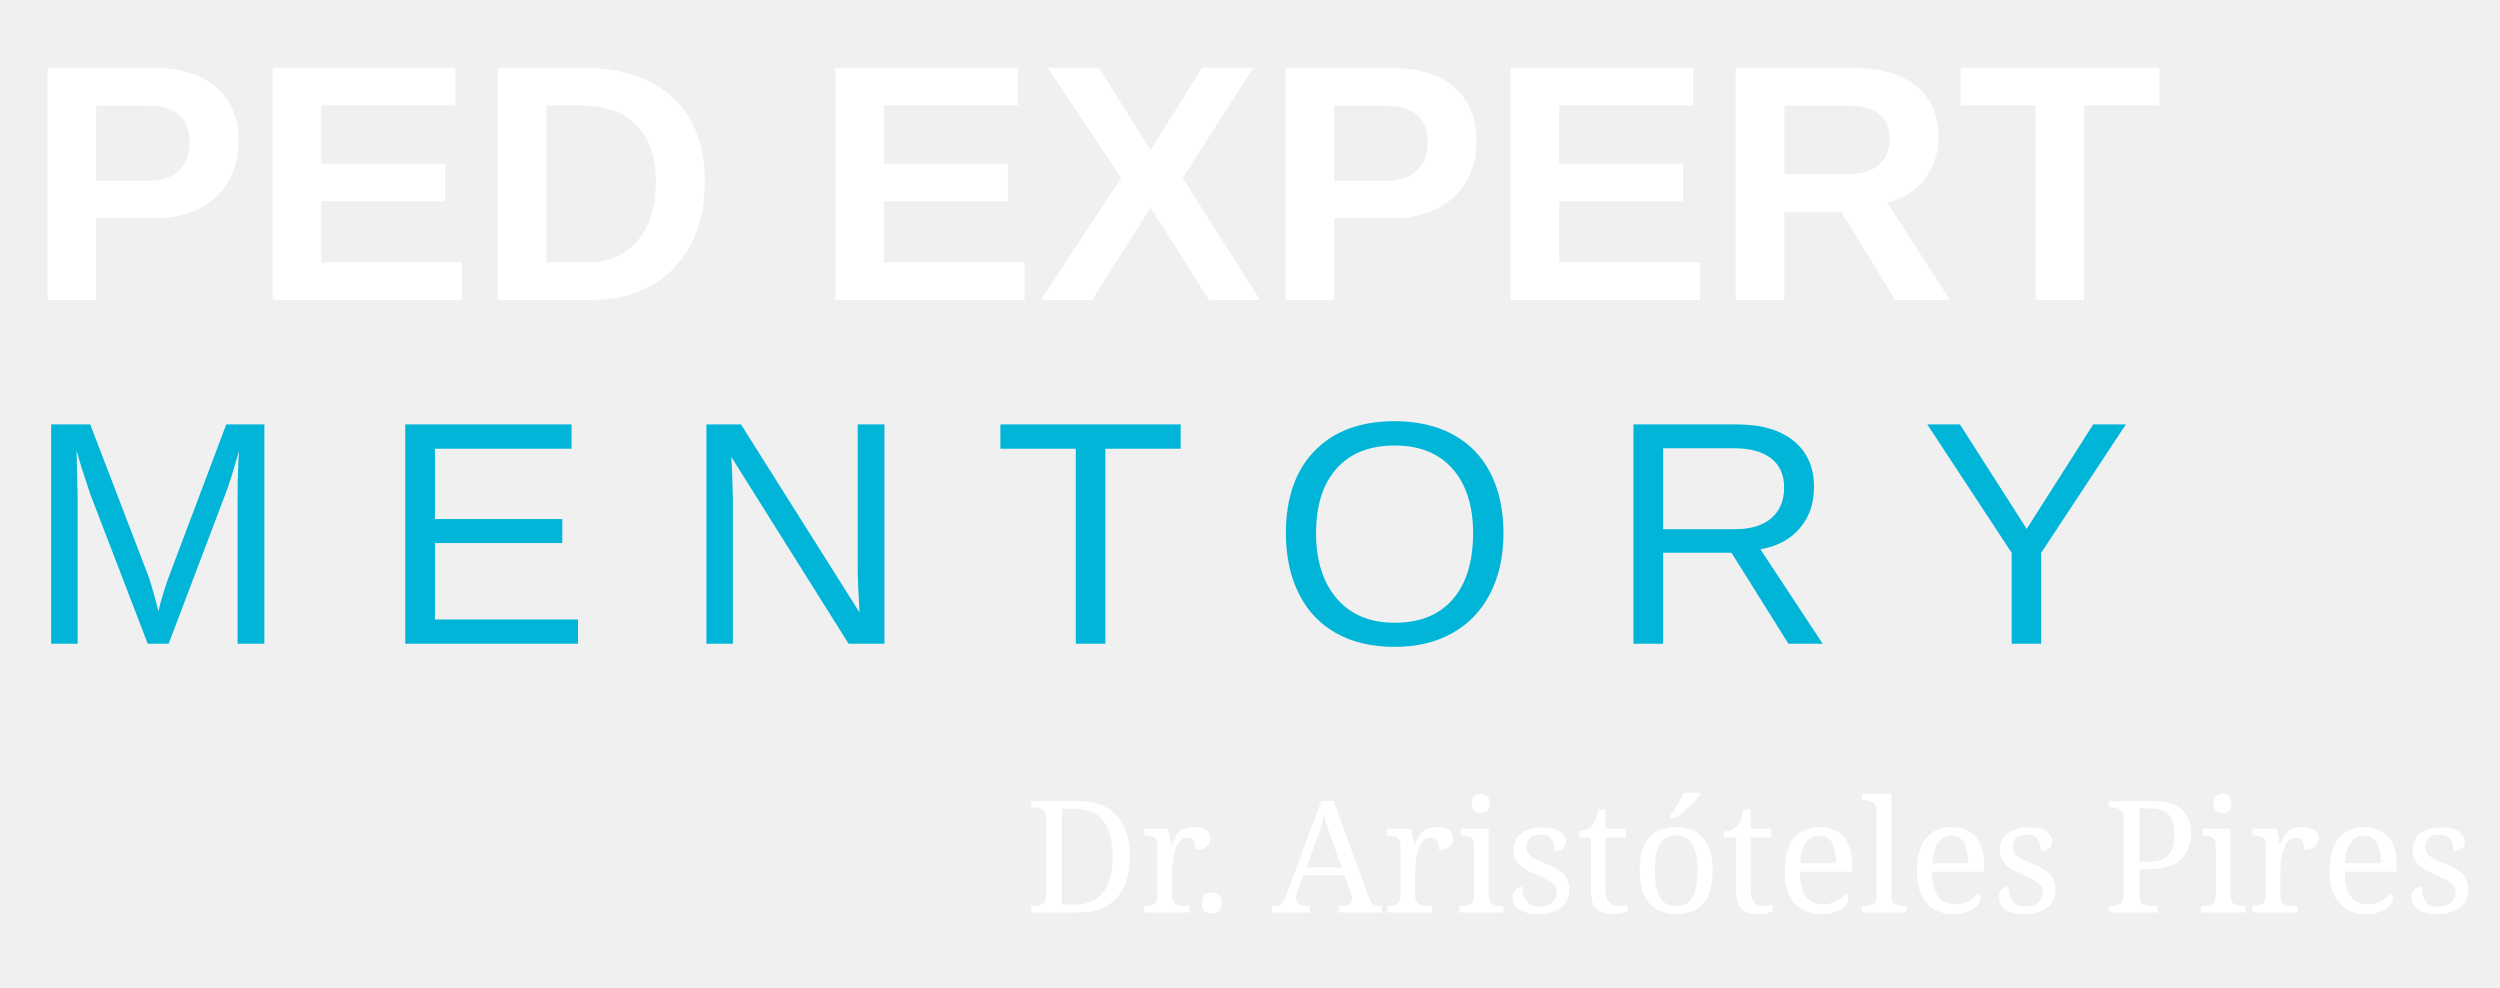
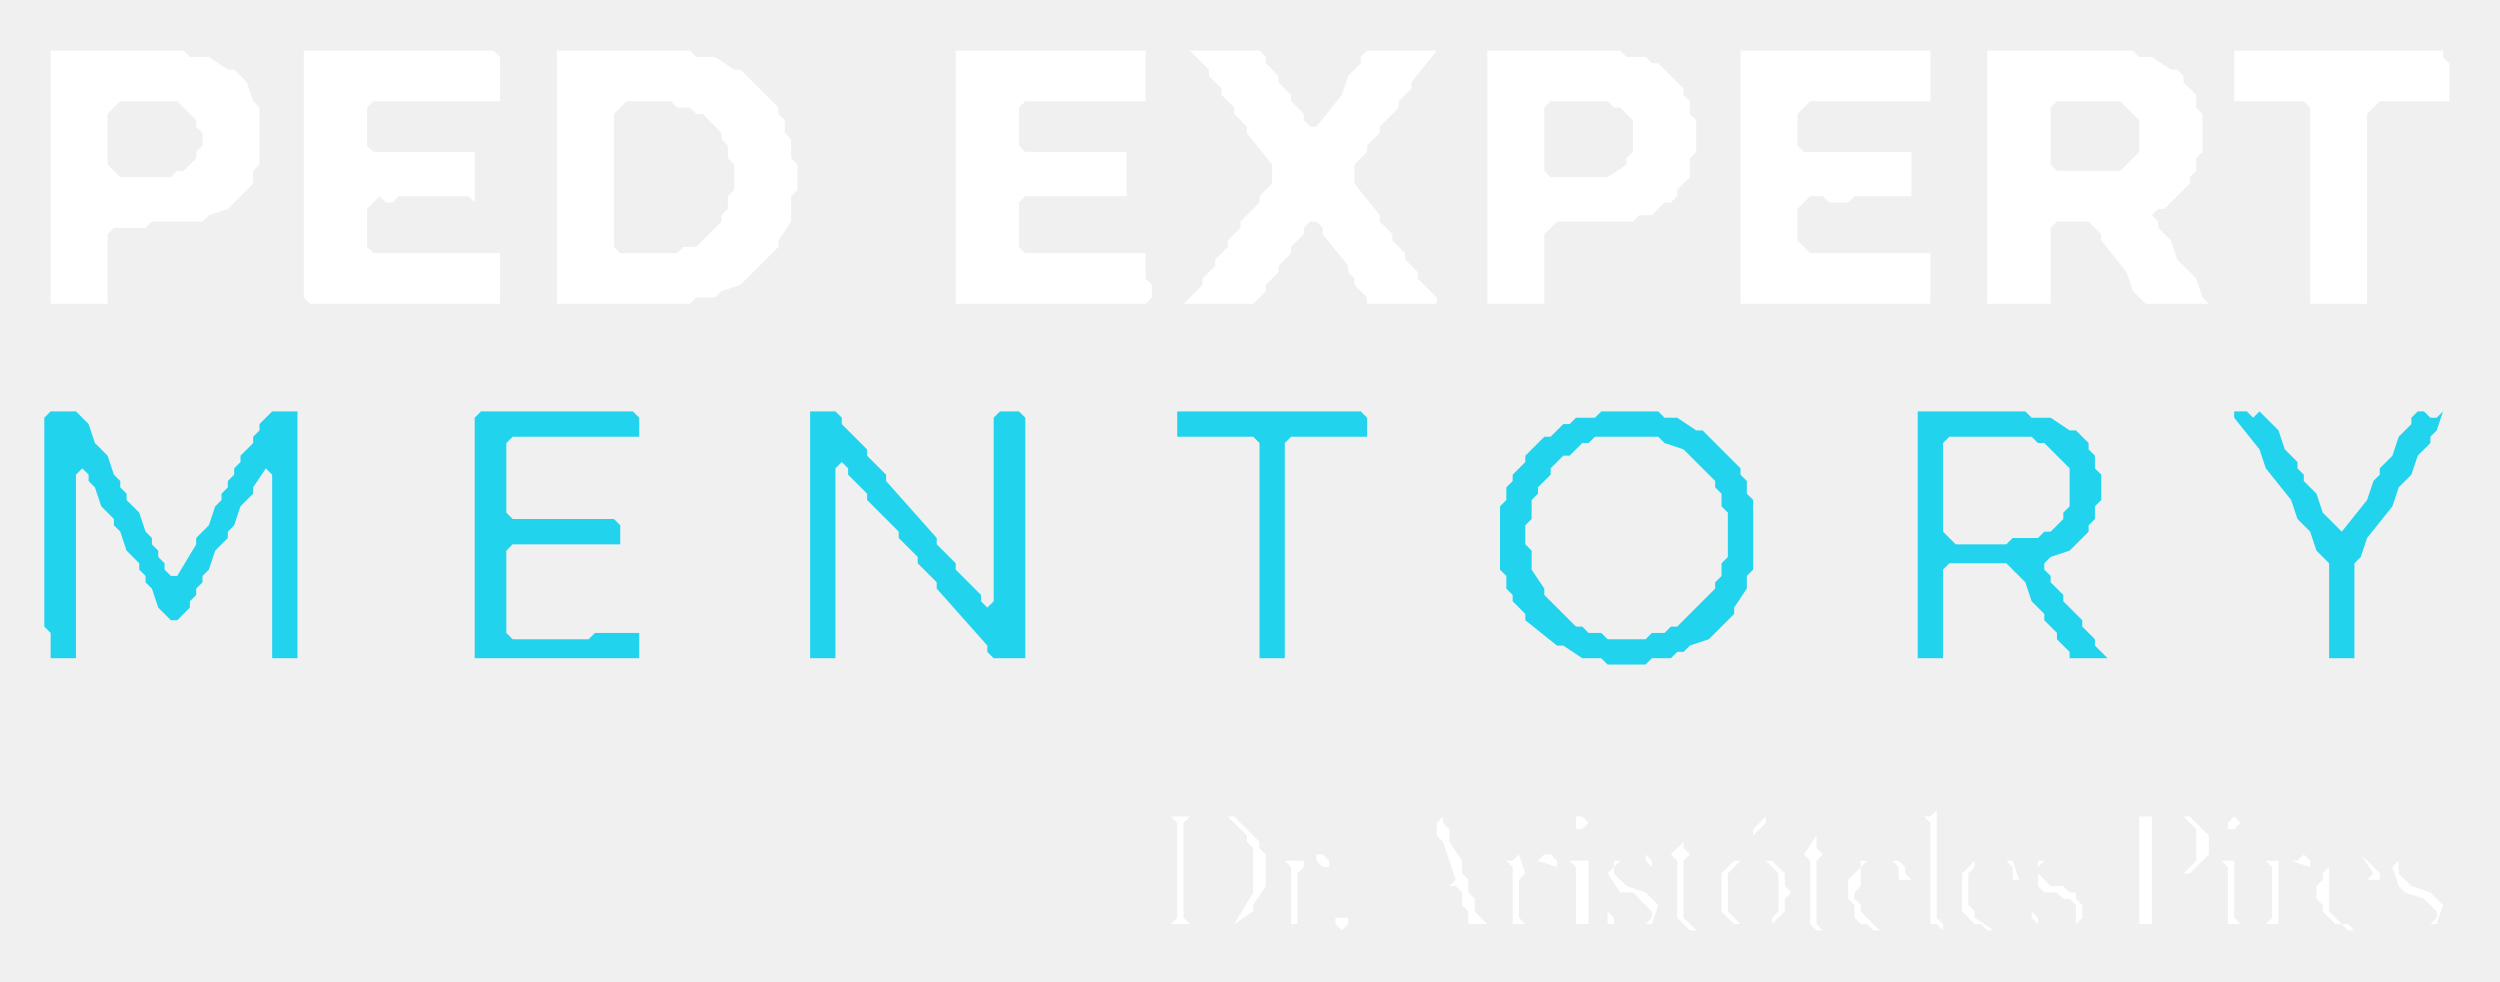
- <svg xmlns="http://www.w3.org/2000/svg" viewBox="0 0 400 158" role="img" aria-label="Ped Expert Mentory">
-   <g font-family="Arial, Helvetica, sans-serif">
-     <text x="4" y="48" font-size="54" font-weight="800" textLength="392" lengthAdjust="spacingAndGlyphs" fill="#ffffff">PED EXPERT</text>
-     <text x="4" y="103" font-size="51" font-weight="400" textLength="392" lengthAdjust="spacing" fill="#00b5d8">M E N T O R Y</text>
-   </g>
-   <text x="396" y="146" text-anchor="end" font-family="Georgia, serif" font-size="25" fill="#fff">Dr. Aristóteles Pires</text>
+ <svg xmlns="http://www.w3.org/2000/svg" viewBox="0 0 395 155" role="img" aria-label="Ped Expert Mentory">
+   <path fill="#FFFFFF" fill-rule="evenodd" d="M213,145 L211,145 L211,146 L212,147 L213,146 Z M321,144 L321,145 L322,146 L322,145 Z M254,144 L254,146 L255,146 L255,145 Z M379,136 L378,137 L379,140 L380,141 L383,142 L385,144 L385,145 L384,146 L385,146 L386,143 L384,141 L381,140 L379,138 Z M358,136 L359,137 L359,145 L358,146 L360,146 L360,136 Z M351,136 L352,137 L352,146 L354,146 L353,145 L353,136 Z M312,136 L310,138 L310,144 L312,146 L313,146 L314,147 L316,147 L319,145 L316,147 L315,147 L312,145 L312,144 L311,143 L311,138 L312,137 Z M299,136 L300,137 L300,139 L302,139 L301,138 L301,137 L300,136 Z M279,136 L281,138 L281,144 L280,145 L280,146 L282,144 L282,142 L283,141 L282,140 L282,138 L280,136 Z M274,136 L272,138 L272,144 L274,146 L275,146 L276,147 L273,144 L273,138 L275,136 Z M248,136 L249,137 L249,146 L251,146 L251,136 Z M203,136 L204,137 L204,146 L205,146 L205,138 L206,137 L206,136 Z M370,135 L373,135 L375,138 L374,139 L376,139 L376,138 L373,135 L370,135 L367,138 L367,139 L366,140 L366,142 L367,143 L367,144 L369,146 L370,146 L371,147 L373,147 L374,146 L373,147 L372,147 L371,146 L370,146 L368,144 L368,137 Z M365,137 L365,136 L364,135 L363,136 L362,136 Z M324,135 L323,136 L322,136 L322,140 L323,141 L325,141 L326,142 L327,142 L328,143 L328,146 L329,145 L329,143 L328,142 L328,141 L327,141 L326,140 L324,140 L322,138 L322,137 Z M316,135 L318,137 L318,139 L319,139 L318,136 L317,136 Z M296,135 L295,136 L294,136 L294,137 L292,139 L292,142 L293,143 L293,145 L294,146 L295,146 L296,147 L298,147 L297,147 L294,144 L294,143 L293,142 L293,141 L294,140 L294,137 Z M260,135 L260,136 L261,137 L261,136 Z M257,135 L256,136 L255,136 L255,137 L254,138 L256,141 L258,141 L261,144 L261,145 L260,146 L261,146 L262,143 L260,141 L257,140 L255,138 L255,137 Z M243,136 L246,137 L246,136 L245,135 L244,135 Z M240,135 L239,136 L238,136 L239,137 L239,146 L241,146 L240,145 L240,139 L241,138 Z M208,135 L208,136 L209,137 L210,137 L210,136 L209,135 Z M266,133 L264,135 L265,136 L265,145 L267,147 L268,147 L269,146 L270,146 L269,146 L268,147 L266,145 L266,136 L267,135 L266,134 Z M287,132 L285,135 L286,136 L286,146 L287,147 L289,147 L290,146 L289,147 L288,147 L287,146 L287,136 L288,135 L287,134 Z M354,130 L353,129 L352,130 L352,131 L353,131 Z M345,129 L347,131 L347,136 L345,138 L346,138 L349,135 L349,132 L346,129 Z M338,129 L338,146 L340,146 L340,129 Z M279,129 L277,131 L277,132 L279,130 Z M249,129 L249,131 L250,131 L251,130 L250,129 Z M228,129 L227,130 L227,132 L226,133 L227,132 L228,133 L230,139 L229,140 L227,140 L230,140 L231,141 L231,143 L232,144 L232,146 L235,146 L233,144 L233,142 L232,141 L232,139 L231,138 L231,136 L229,133 L229,131 L228,130 Z M194,129 L197,132 L197,133 L198,134 L198,141 L195,146 L194,146 L195,146 L198,144 L198,143 L200,140 L200,135 L199,134 L199,133 L195,129 Z M185,129 L186,130 L186,145 L185,146 L188,146 L187,145 L187,130 L188,129 Z M306,128 L305,129 L304,129 L305,130 L305,146 L304,147 L305,146 L306,146 L307,147 L307,146 L306,145 Z M353,8 L353,16 L364,16 L365,17 L365,48 L374,48 L374,18 L376,16 L387,16 L387,10 L386,9 L386,8 Z M314,8 L314,48 L324,48 L324,36 L325,35 L330,35 L332,37 L332,38 L336,43 L337,46 L339,48 L349,48 L348,47 L347,44 L344,41 L343,38 L341,36 L341,35 L340,34 L341,33 L342,33 L346,29 L346,28 L347,27 L347,25 L348,24 L348,18 L347,17 L347,15 L345,13 L345,12 L344,11 L343,11 L340,9 L338,9 L337,8 Z M324,17 L325,16 L335,16 L338,19 L338,24 L335,27 L325,27 L324,26 Z M275,8 L275,48 L305,48 L305,40 L286,40 L284,38 L284,33 L286,31 L288,31 L289,32 L292,32 L293,31 L302,31 L302,24 L285,24 L284,23 L284,18 L286,16 L305,16 L305,8 Z M260,9 L257,9 L256,8 L235,8 L235,48 L244,48 L244,37 L246,35 L258,35 L259,34 L261,34 L263,32 L264,32 L265,31 L265,30 L267,28 L267,25 L268,24 L268,19 L267,18 L267,16 L266,15 L266,14 L262,10 L261,10 Z M244,17 L245,16 L254,16 L255,17 L256,17 L258,19 L258,24 L257,25 L257,26 L254,28 L245,28 L244,27 Z M188,8 L191,11 L191,12 L193,14 L193,15 L195,17 L195,18 L197,20 L197,21 L201,26 L201,29 L199,31 L199,32 L196,35 L196,36 L194,38 L194,39 L192,41 L192,42 L190,44 L190,45 L187,48 L198,48 L200,46 L200,45 L202,43 L202,42 L204,40 L204,39 L206,37 L206,36 L207,35 L208,35 L209,36 L209,37 L213,42 L213,43 L214,44 L214,45 L216,47 L216,48 L227,48 L227,47 L224,44 L224,43 L222,41 L222,40 L220,38 L220,37 L218,35 L218,34 L214,29 L214,26 L216,24 L216,23 L218,21 L218,20 L221,17 L221,16 L223,14 L223,13 L227,8 L216,8 L215,9 L215,10 L213,12 L212,15 L208,20 L207,20 L206,19 L206,18 L204,16 L204,15 L202,13 L202,12 L200,10 L200,9 L199,8 Z M151,8 L151,48 L181,48 L182,47 L182,45 L181,44 L181,40 L162,40 L161,39 L161,32 L162,31 L178,31 L178,24 L162,24 L161,23 L161,17 L162,16 L181,16 L181,8 Z M88,8 L88,48 L109,48 L110,47 L113,47 L114,46 L117,45 L123,39 L123,38 L125,35 L125,31 L126,30 L126,26 L125,25 L125,22 L124,21 L124,19 L123,18 L123,17 L117,11 L116,11 L113,9 L110,9 L109,8 Z M99,16 L106,16 L107,17 L109,17 L110,18 L111,18 L114,21 L114,22 L115,23 L115,25 L116,26 L116,30 L115,31 L115,33 L114,34 L114,35 L110,39 L108,39 L107,40 L98,40 L97,39 L97,18 Z M48,8 L48,47 L49,48 L79,48 L79,40 L59,40 L58,39 L58,33 L60,31 L61,32 L62,32 L63,31 L74,31 L75,32 L75,24 L59,24 L58,23 L58,17 L59,16 L79,16 L79,9 L78,8 Z M33,9 L30,9 L29,8 L8,8 L8,48 L17,48 L17,37 L18,36 L23,36 L24,35 L32,35 L33,34 L36,33 L40,29 L40,27 L41,26 L41,17 L40,16 L39,13 L37,11 L36,11 Z M17,18 L19,16 L28,16 L31,19 L31,20 L32,21 L32,23 L31,24 L31,25 L29,27 L28,27 L27,28 L19,28 L17,26 Z" />
+   <path fill="#22D3EE" fill-rule="evenodd" d="M353,65 L353,66 L357,71 L358,74 L362,79 L363,82 L365,84 L366,87 L368,89 L368,104 L372,104 L372,89 L373,88 L374,85 L378,80 L379,77 L381,75 L382,72 L384,70 L384,69 L385,68 L386,65 L385,66 L384,66 L383,65 L382,65 L381,66 L381,67 L379,69 L378,72 L376,74 L376,75 L375,76 L374,79 L370,84 L367,81 L366,78 L364,76 L364,75 L363,74 L363,73 L361,71 L360,68 L357,65 L356,66 L355,65 Z M303,65 L303,104 L307,104 L307,90 L308,89 L317,89 L320,92 L321,95 L323,97 L323,98 L325,100 L325,101 L327,103 L327,104 L333,104 L331,102 L331,101 L329,99 L329,98 L326,95 L326,94 L324,92 L324,91 L323,90 L323,89 L324,88 L327,87 L330,84 L330,83 L331,82 L331,80 L332,79 L332,75 L331,74 L331,72 L330,71 L330,70 L328,68 L327,68 L324,66 L321,66 L320,65 Z M307,70 L308,69 L321,69 L322,70 L323,70 L327,74 L327,80 L326,81 L326,82 L324,84 L323,84 L322,85 L318,85 L317,86 L309,86 L307,84 Z M253,65 L252,66 L249,66 L248,67 L247,67 L245,69 L244,69 L241,72 L241,73 L239,75 L239,76 L238,77 L238,79 L237,80 L237,90 L238,91 L238,93 L239,94 L239,95 L241,97 L241,98 L246,102 L247,102 L250,104 L253,104 L254,105 L260,105 L261,104 L264,104 L265,103 L266,103 L267,102 L270,101 L274,97 L274,96 L276,93 L276,91 L277,90 L277,79 L276,78 L276,76 L275,75 L275,74 L269,68 L268,68 L265,66 L263,66 L262,65 Z M252,69 L262,69 L263,70 L266,71 L271,76 L271,77 L272,78 L272,80 L273,81 L273,88 L272,89 L272,91 L271,92 L271,93 L265,99 L264,99 L263,100 L261,100 L260,101 L254,101 L253,100 L251,100 L250,99 L249,99 L244,94 L244,93 L242,90 L242,87 L241,86 L241,83 L242,82 L242,79 L243,78 L243,77 L245,75 L245,74 L247,72 L248,72 L250,70 L251,70 Z M186,65 L186,69 L198,69 L199,70 L199,104 L203,104 L203,70 L204,69 L216,69 L216,66 L215,65 Z M128,65 L128,104 L132,104 L132,74 L133,73 L134,74 L134,75 L137,78 L137,79 L142,84 L142,85 L145,88 L145,89 L148,92 L148,93 L156,102 L156,103 L157,104 L162,104 L162,66 L161,65 L158,65 L157,66 L157,95 L156,96 L155,95 L155,94 L151,90 L151,89 L148,86 L148,85 L140,76 L140,75 L137,72 L137,71 L133,67 L133,66 L132,65 Z M76,65 L75,66 L75,104 L101,104 L101,100 L94,100 L93,101 L81,101 L80,100 L80,87 L81,86 L98,86 L98,83 L97,82 L81,82 L80,81 L80,70 L81,69 L101,69 L101,66 L100,65 Z M7,66 L7,99 L8,100 L8,104 L12,104 L12,75 L13,74 L14,75 L14,76 L15,77 L16,80 L18,82 L18,83 L19,84 L20,87 L22,89 L22,90 L23,91 L23,92 L24,93 L25,96 L27,98 L28,98 L30,96 L30,95 L31,94 L31,93 L32,92 L32,91 L33,90 L34,87 L36,85 L36,84 L37,83 L38,80 L40,78 L40,77 L42,74 L43,75 L43,104 L47,104 L47,65 L43,65 L41,67 L41,68 L40,69 L40,70 L38,72 L38,73 L37,74 L37,75 L36,76 L36,77 L35,78 L35,79 L34,80 L33,83 L31,85 L31,86 L28,91 L27,91 L26,90 L26,89 L25,88 L25,87 L24,86 L24,85 L23,84 L22,81 L20,79 L20,78 L19,77 L19,76 L18,75 L17,72 L15,70 L14,67 L12,65 L8,65 Z" />
</svg>
